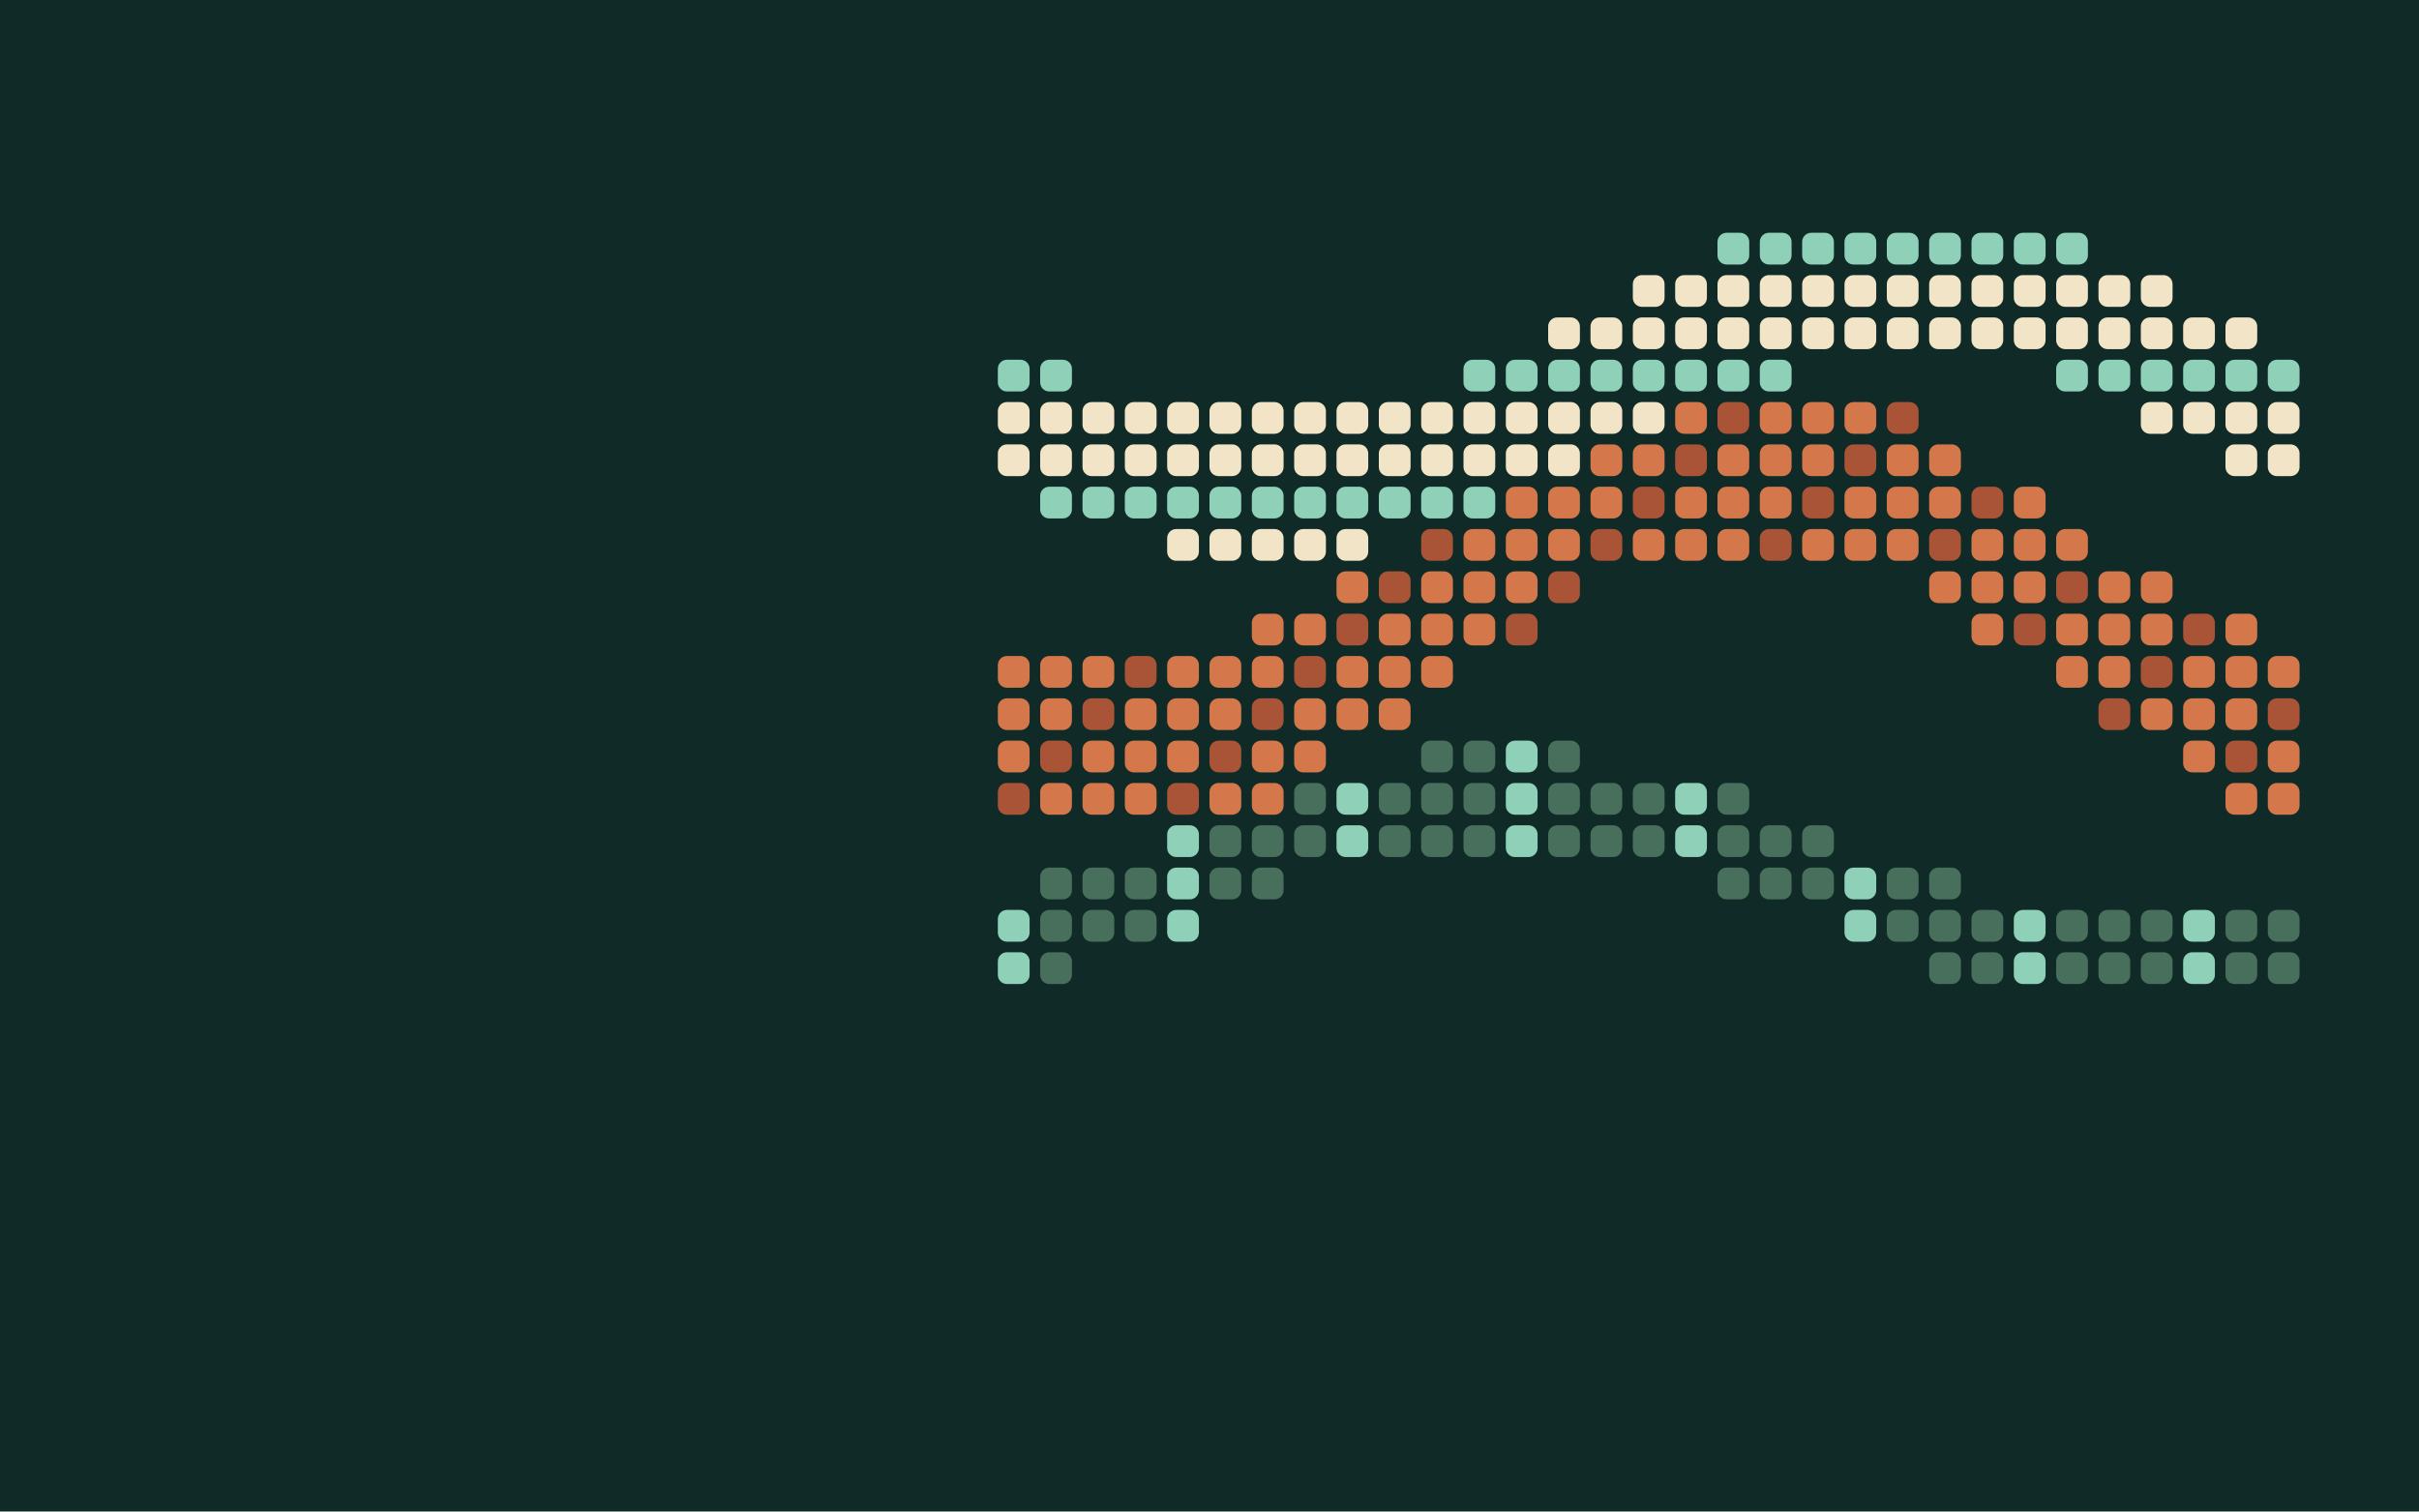
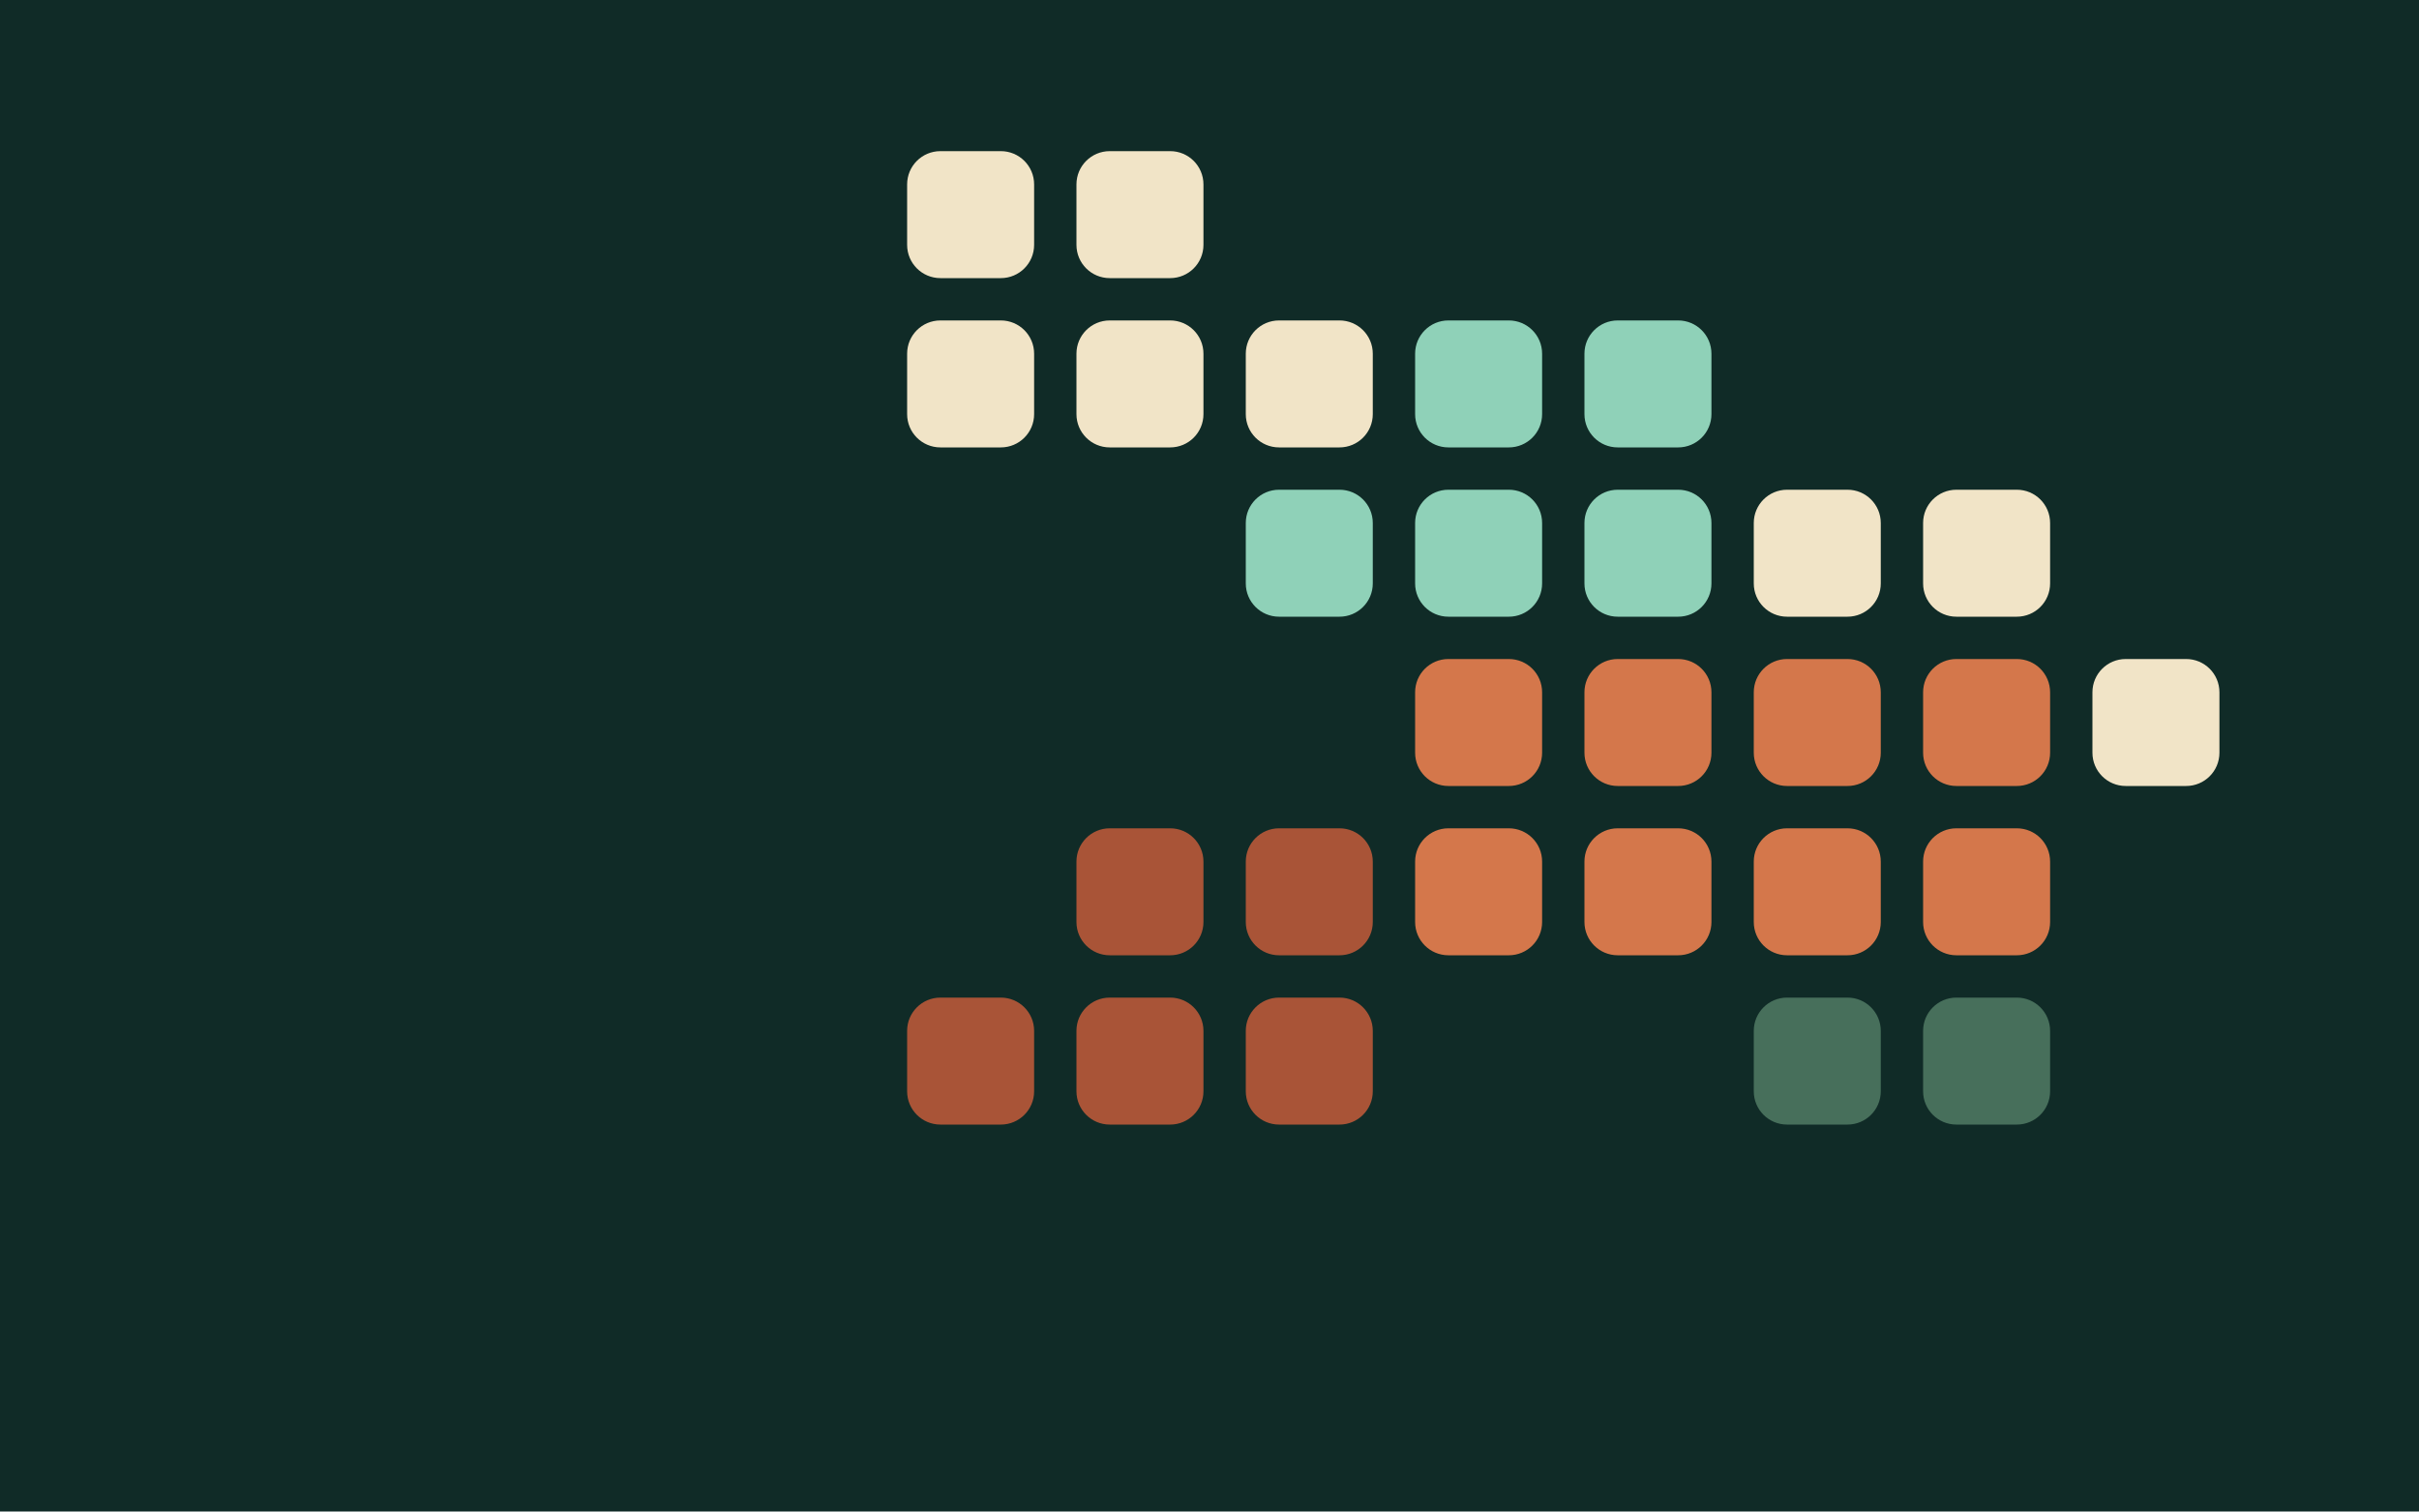
<svg xmlns="http://www.w3.org/2000/svg" width="1600" height="1000" viewBox="0 0 1600 1000" role="img" aria-labelledby="t d">
  <defs>
-     <rect id="p" width="21" height="21" rx="6" />
+     <rect id="p" width="84" height="84" rx="22" />
  </defs>
  <rect width="1600" height="1000" fill="#102b27" />
+   <g fill="#f1e4c7">
+     <use href="#p" x="600" y="100" />
+     <use href="#p" x="712" y="100" />
+     <use href="#p" x="600" y="212" />
+     <use href="#p" x="712" y="212" />
+     <use href="#p" x="824" y="212" />
+     <use href="#p" x="1160" y="324" />
+     <use href="#p" x="1272" y="324" />
+     <use href="#p" x="1384" y="436" />
+   </g>
  <g fill="#8fd1b8">
-     <use href="#p" x="1136" y="154" />
-     <use href="#p" x="1164" y="154" />
-     <use href="#p" x="1192" y="154" />
-     <use href="#p" x="1220" y="154" />
-     <use href="#p" x="1248" y="154" />
-     <use href="#p" x="1276" y="154" />
-     <use href="#p" x="1304" y="154" />
-     <use href="#p" x="1332" y="154" />
-     <use href="#p" x="1360" y="154" />
-     <use href="#p" x="660" y="238" />
-     <use href="#p" x="688" y="238" />
-     <use href="#p" x="968" y="238" />
-     <use href="#p" x="996" y="238" />
-     <use href="#p" x="1024" y="238" />
-     <use href="#p" x="1052" y="238" />
-     <use href="#p" x="1080" y="238" />
-     <use href="#p" x="1108" y="238" />
-     <use href="#p" x="1136" y="238" />
-     <use href="#p" x="1164" y="238" />
-     <use href="#p" x="1360" y="238" />
-     <use href="#p" x="1388" y="238" />
-     <use href="#p" x="1416" y="238" />
-     <use href="#p" x="1444" y="238" />
-     <use href="#p" x="1472" y="238" />
-     <use href="#p" x="1500" y="238" />
-     <use href="#p" x="688" y="322" />
-     <use href="#p" x="716" y="322" />
-     <use href="#p" x="744" y="322" />
-     <use href="#p" x="772" y="322" />
-     <use href="#p" x="800" y="322" />
-     <use href="#p" x="828" y="322" />
-     <use href="#p" x="856" y="322" />
-     <use href="#p" x="884" y="322" />
-     <use href="#p" x="912" y="322" />
-     <use href="#p" x="940" y="322" />
-     <use href="#p" x="968" y="322" />
-     <use href="#p" x="996" y="490" />
-     <use href="#p" x="884" y="518" />
-     <use href="#p" x="996" y="518" />
-     <use href="#p" x="1108" y="518" />
-     <use href="#p" x="772" y="546" />
-     <use href="#p" x="884" y="546" />
-     <use href="#p" x="996" y="546" />
-     <use href="#p" x="1108" y="546" />
-     <use href="#p" x="772" y="574" />
-     <use href="#p" x="1220" y="574" />
-     <use href="#p" x="660" y="602" />
-     <use href="#p" x="772" y="602" />
-     <use href="#p" x="1220" y="602" />
-     <use href="#p" x="1332" y="602" />
-     <use href="#p" x="1444" y="602" />
-     <use href="#p" x="660" y="630" />
-     <use href="#p" x="1332" y="630" />
-     <use href="#p" x="1444" y="630" />
-   </g>
-   <g fill="#f1e4c7">
-     <use href="#p" x="1080" y="182" />
-     <use href="#p" x="1108" y="182" />
-     <use href="#p" x="1136" y="182" />
-     <use href="#p" x="1164" y="182" />
-     <use href="#p" x="1192" y="182" />
-     <use href="#p" x="1220" y="182" />
-     <use href="#p" x="1248" y="182" />
-     <use href="#p" x="1276" y="182" />
-     <use href="#p" x="1304" y="182" />
-     <use href="#p" x="1332" y="182" />
-     <use href="#p" x="1360" y="182" />
-     <use href="#p" x="1388" y="182" />
-     <use href="#p" x="1416" y="182" />
-     <use href="#p" x="1024" y="210" />
-     <use href="#p" x="1052" y="210" />
-     <use href="#p" x="1080" y="210" />
-     <use href="#p" x="1108" y="210" />
-     <use href="#p" x="1136" y="210" />
-     <use href="#p" x="1164" y="210" />
-     <use href="#p" x="1192" y="210" />
-     <use href="#p" x="1220" y="210" />
-     <use href="#p" x="1248" y="210" />
-     <use href="#p" x="1276" y="210" />
-     <use href="#p" x="1304" y="210" />
-     <use href="#p" x="1332" y="210" />
-     <use href="#p" x="1360" y="210" />
-     <use href="#p" x="1388" y="210" />
-     <use href="#p" x="1416" y="210" />
-     <use href="#p" x="1444" y="210" />
-     <use href="#p" x="1472" y="210" />
-     <use href="#p" x="660" y="266" />
-     <use href="#p" x="688" y="266" />
-     <use href="#p" x="716" y="266" />
-     <use href="#p" x="744" y="266" />
-     <use href="#p" x="772" y="266" />
-     <use href="#p" x="800" y="266" />
-     <use href="#p" x="828" y="266" />
-     <use href="#p" x="856" y="266" />
-     <use href="#p" x="884" y="266" />
-     <use href="#p" x="912" y="266" />
-     <use href="#p" x="940" y="266" />
-     <use href="#p" x="968" y="266" />
-     <use href="#p" x="996" y="266" />
-     <use href="#p" x="1024" y="266" />
-     <use href="#p" x="1052" y="266" />
-     <use href="#p" x="1080" y="266" />
-     <use href="#p" x="1416" y="266" />
-     <use href="#p" x="1444" y="266" />
-     <use href="#p" x="1472" y="266" />
-     <use href="#p" x="1500" y="266" />
-     <use href="#p" x="660" y="294" />
-     <use href="#p" x="688" y="294" />
-     <use href="#p" x="716" y="294" />
-     <use href="#p" x="744" y="294" />
-     <use href="#p" x="772" y="294" />
-     <use href="#p" x="800" y="294" />
-     <use href="#p" x="828" y="294" />
-     <use href="#p" x="856" y="294" />
-     <use href="#p" x="884" y="294" />
-     <use href="#p" x="912" y="294" />
-     <use href="#p" x="940" y="294" />
-     <use href="#p" x="968" y="294" />
-     <use href="#p" x="996" y="294" />
-     <use href="#p" x="1024" y="294" />
-     <use href="#p" x="1472" y="294" />
-     <use href="#p" x="1500" y="294" />
-     <use href="#p" x="772" y="350" />
-     <use href="#p" x="800" y="350" />
-     <use href="#p" x="828" y="350" />
-     <use href="#p" x="856" y="350" />
-     <use href="#p" x="884" y="350" />
+     <use href="#p" x="936" y="212" />
+     <use href="#p" x="1048" y="212" />
+     <use href="#p" x="824" y="324" />
+     <use href="#p" x="936" y="324" />
+     <use href="#p" x="1048" y="324" />
  </g>
  <g fill="#d4774b">
-     <use href="#p" x="1108" y="266" />
-     <use href="#p" x="1164" y="266" />
-     <use href="#p" x="1192" y="266" />
-     <use href="#p" x="1220" y="266" />
-     <use href="#p" x="1052" y="294" />
-     <use href="#p" x="1080" y="294" />
-     <use href="#p" x="1136" y="294" />
-     <use href="#p" x="1164" y="294" />
-     <use href="#p" x="1192" y="294" />
-     <use href="#p" x="1248" y="294" />
-     <use href="#p" x="1276" y="294" />
-     <use href="#p" x="996" y="322" />
-     <use href="#p" x="1024" y="322" />
-     <use href="#p" x="1052" y="322" />
-     <use href="#p" x="1108" y="322" />
-     <use href="#p" x="1136" y="322" />
-     <use href="#p" x="1164" y="322" />
-     <use href="#p" x="1220" y="322" />
-     <use href="#p" x="1248" y="322" />
-     <use href="#p" x="1276" y="322" />
-     <use href="#p" x="1332" y="322" />
-     <use href="#p" x="968" y="350" />
-     <use href="#p" x="996" y="350" />
-     <use href="#p" x="1024" y="350" />
-     <use href="#p" x="1080" y="350" />
-     <use href="#p" x="1108" y="350" />
-     <use href="#p" x="1136" y="350" />
-     <use href="#p" x="1192" y="350" />
-     <use href="#p" x="1220" y="350" />
-     <use href="#p" x="1248" y="350" />
-     <use href="#p" x="1304" y="350" />
-     <use href="#p" x="1332" y="350" />
-     <use href="#p" x="1360" y="350" />
-     <use href="#p" x="884" y="378" />
-     <use href="#p" x="940" y="378" />
-     <use href="#p" x="968" y="378" />
-     <use href="#p" x="996" y="378" />
-     <use href="#p" x="1276" y="378" />
-     <use href="#p" x="1304" y="378" />
-     <use href="#p" x="1332" y="378" />
-     <use href="#p" x="1388" y="378" />
-     <use href="#p" x="1416" y="378" />
-     <use href="#p" x="828" y="406" />
-     <use href="#p" x="856" y="406" />
-     <use href="#p" x="912" y="406" />
-     <use href="#p" x="940" y="406" />
-     <use href="#p" x="968" y="406" />
-     <use href="#p" x="1304" y="406" />
-     <use href="#p" x="1360" y="406" />
-     <use href="#p" x="1388" y="406" />
-     <use href="#p" x="1416" y="406" />
-     <use href="#p" x="1472" y="406" />
-     <use href="#p" x="660" y="434" />
-     <use href="#p" x="688" y="434" />
-     <use href="#p" x="716" y="434" />
-     <use href="#p" x="772" y="434" />
-     <use href="#p" x="800" y="434" />
-     <use href="#p" x="828" y="434" />
-     <use href="#p" x="884" y="434" />
-     <use href="#p" x="912" y="434" />
-     <use href="#p" x="940" y="434" />
-     <use href="#p" x="1360" y="434" />
-     <use href="#p" x="1388" y="434" />
-     <use href="#p" x="1444" y="434" />
-     <use href="#p" x="1472" y="434" />
-     <use href="#p" x="1500" y="434" />
-     <use href="#p" x="660" y="462" />
-     <use href="#p" x="688" y="462" />
-     <use href="#p" x="744" y="462" />
-     <use href="#p" x="772" y="462" />
-     <use href="#p" x="800" y="462" />
-     <use href="#p" x="856" y="462" />
-     <use href="#p" x="884" y="462" />
-     <use href="#p" x="912" y="462" />
-     <use href="#p" x="1416" y="462" />
-     <use href="#p" x="1444" y="462" />
-     <use href="#p" x="1472" y="462" />
-     <use href="#p" x="660" y="490" />
-     <use href="#p" x="716" y="490" />
-     <use href="#p" x="744" y="490" />
-     <use href="#p" x="772" y="490" />
-     <use href="#p" x="828" y="490" />
-     <use href="#p" x="856" y="490" />
-     <use href="#p" x="1444" y="490" />
-     <use href="#p" x="1500" y="490" />
-     <use href="#p" x="688" y="518" />
-     <use href="#p" x="716" y="518" />
-     <use href="#p" x="744" y="518" />
-     <use href="#p" x="800" y="518" />
-     <use href="#p" x="828" y="518" />
-     <use href="#p" x="1472" y="518" />
-     <use href="#p" x="1500" y="518" />
+     <use href="#p" x="936" y="436" />
+     <use href="#p" x="1048" y="436" />
+     <use href="#p" x="1160" y="436" />
+     <use href="#p" x="1272" y="436" />
+     <use href="#p" x="936" y="548" />
+     <use href="#p" x="1048" y="548" />
+     <use href="#p" x="1160" y="548" />
+     <use href="#p" x="1272" y="548" />
  </g>
  <g fill="#a95437">
-     <use href="#p" x="1136" y="266" />
-     <use href="#p" x="1248" y="266" />
-     <use href="#p" x="1108" y="294" />
-     <use href="#p" x="1220" y="294" />
-     <use href="#p" x="1080" y="322" />
-     <use href="#p" x="1192" y="322" />
-     <use href="#p" x="1304" y="322" />
-     <use href="#p" x="940" y="350" />
-     <use href="#p" x="1052" y="350" />
-     <use href="#p" x="1164" y="350" />
-     <use href="#p" x="1276" y="350" />
-     <use href="#p" x="912" y="378" />
-     <use href="#p" x="1024" y="378" />
-     <use href="#p" x="1360" y="378" />
-     <use href="#p" x="884" y="406" />
-     <use href="#p" x="996" y="406" />
-     <use href="#p" x="1332" y="406" />
-     <use href="#p" x="1444" y="406" />
-     <use href="#p" x="744" y="434" />
-     <use href="#p" x="856" y="434" />
-     <use href="#p" x="1416" y="434" />
-     <use href="#p" x="716" y="462" />
-     <use href="#p" x="828" y="462" />
-     <use href="#p" x="1388" y="462" />
-     <use href="#p" x="1500" y="462" />
-     <use href="#p" x="688" y="490" />
-     <use href="#p" x="800" y="490" />
-     <use href="#p" x="1472" y="490" />
-     <use href="#p" x="660" y="518" />
-     <use href="#p" x="772" y="518" />
+     <use href="#p" x="712" y="548" />
+     <use href="#p" x="824" y="548" />
+     <use href="#p" x="600" y="660" />
+     <use href="#p" x="712" y="660" />
+     <use href="#p" x="824" y="660" />
  </g>
  <g fill="#476f5b">
-     <use href="#p" x="940" y="490" />
-     <use href="#p" x="968" y="490" />
-     <use href="#p" x="1024" y="490" />
-     <use href="#p" x="856" y="518" />
-     <use href="#p" x="912" y="518" />
-     <use href="#p" x="940" y="518" />
-     <use href="#p" x="968" y="518" />
-     <use href="#p" x="1024" y="518" />
-     <use href="#p" x="1052" y="518" />
-     <use href="#p" x="1080" y="518" />
-     <use href="#p" x="1136" y="518" />
-     <use href="#p" x="800" y="546" />
-     <use href="#p" x="828" y="546" />
-     <use href="#p" x="856" y="546" />
-     <use href="#p" x="912" y="546" />
-     <use href="#p" x="940" y="546" />
-     <use href="#p" x="968" y="546" />
-     <use href="#p" x="1024" y="546" />
-     <use href="#p" x="1052" y="546" />
-     <use href="#p" x="1080" y="546" />
-     <use href="#p" x="1136" y="546" />
-     <use href="#p" x="1164" y="546" />
-     <use href="#p" x="1192" y="546" />
-     <use href="#p" x="688" y="574" />
-     <use href="#p" x="716" y="574" />
-     <use href="#p" x="744" y="574" />
-     <use href="#p" x="800" y="574" />
-     <use href="#p" x="828" y="574" />
-     <use href="#p" x="1136" y="574" />
-     <use href="#p" x="1164" y="574" />
-     <use href="#p" x="1192" y="574" />
-     <use href="#p" x="1248" y="574" />
-     <use href="#p" x="1276" y="574" />
-     <use href="#p" x="688" y="602" />
-     <use href="#p" x="716" y="602" />
-     <use href="#p" x="744" y="602" />
-     <use href="#p" x="1248" y="602" />
-     <use href="#p" x="1276" y="602" />
-     <use href="#p" x="1304" y="602" />
-     <use href="#p" x="1360" y="602" />
-     <use href="#p" x="1388" y="602" />
-     <use href="#p" x="1416" y="602" />
-     <use href="#p" x="1472" y="602" />
-     <use href="#p" x="1500" y="602" />
-     <use href="#p" x="688" y="630" />
-     <use href="#p" x="1276" y="630" />
-     <use href="#p" x="1304" y="630" />
-     <use href="#p" x="1360" y="630" />
-     <use href="#p" x="1388" y="630" />
-     <use href="#p" x="1416" y="630" />
-     <use href="#p" x="1472" y="630" />
-     <use href="#p" x="1500" y="630" />
+     <use href="#p" x="1160" y="660" />
+     <use href="#p" x="1272" y="660" />
  </g>
</svg>
